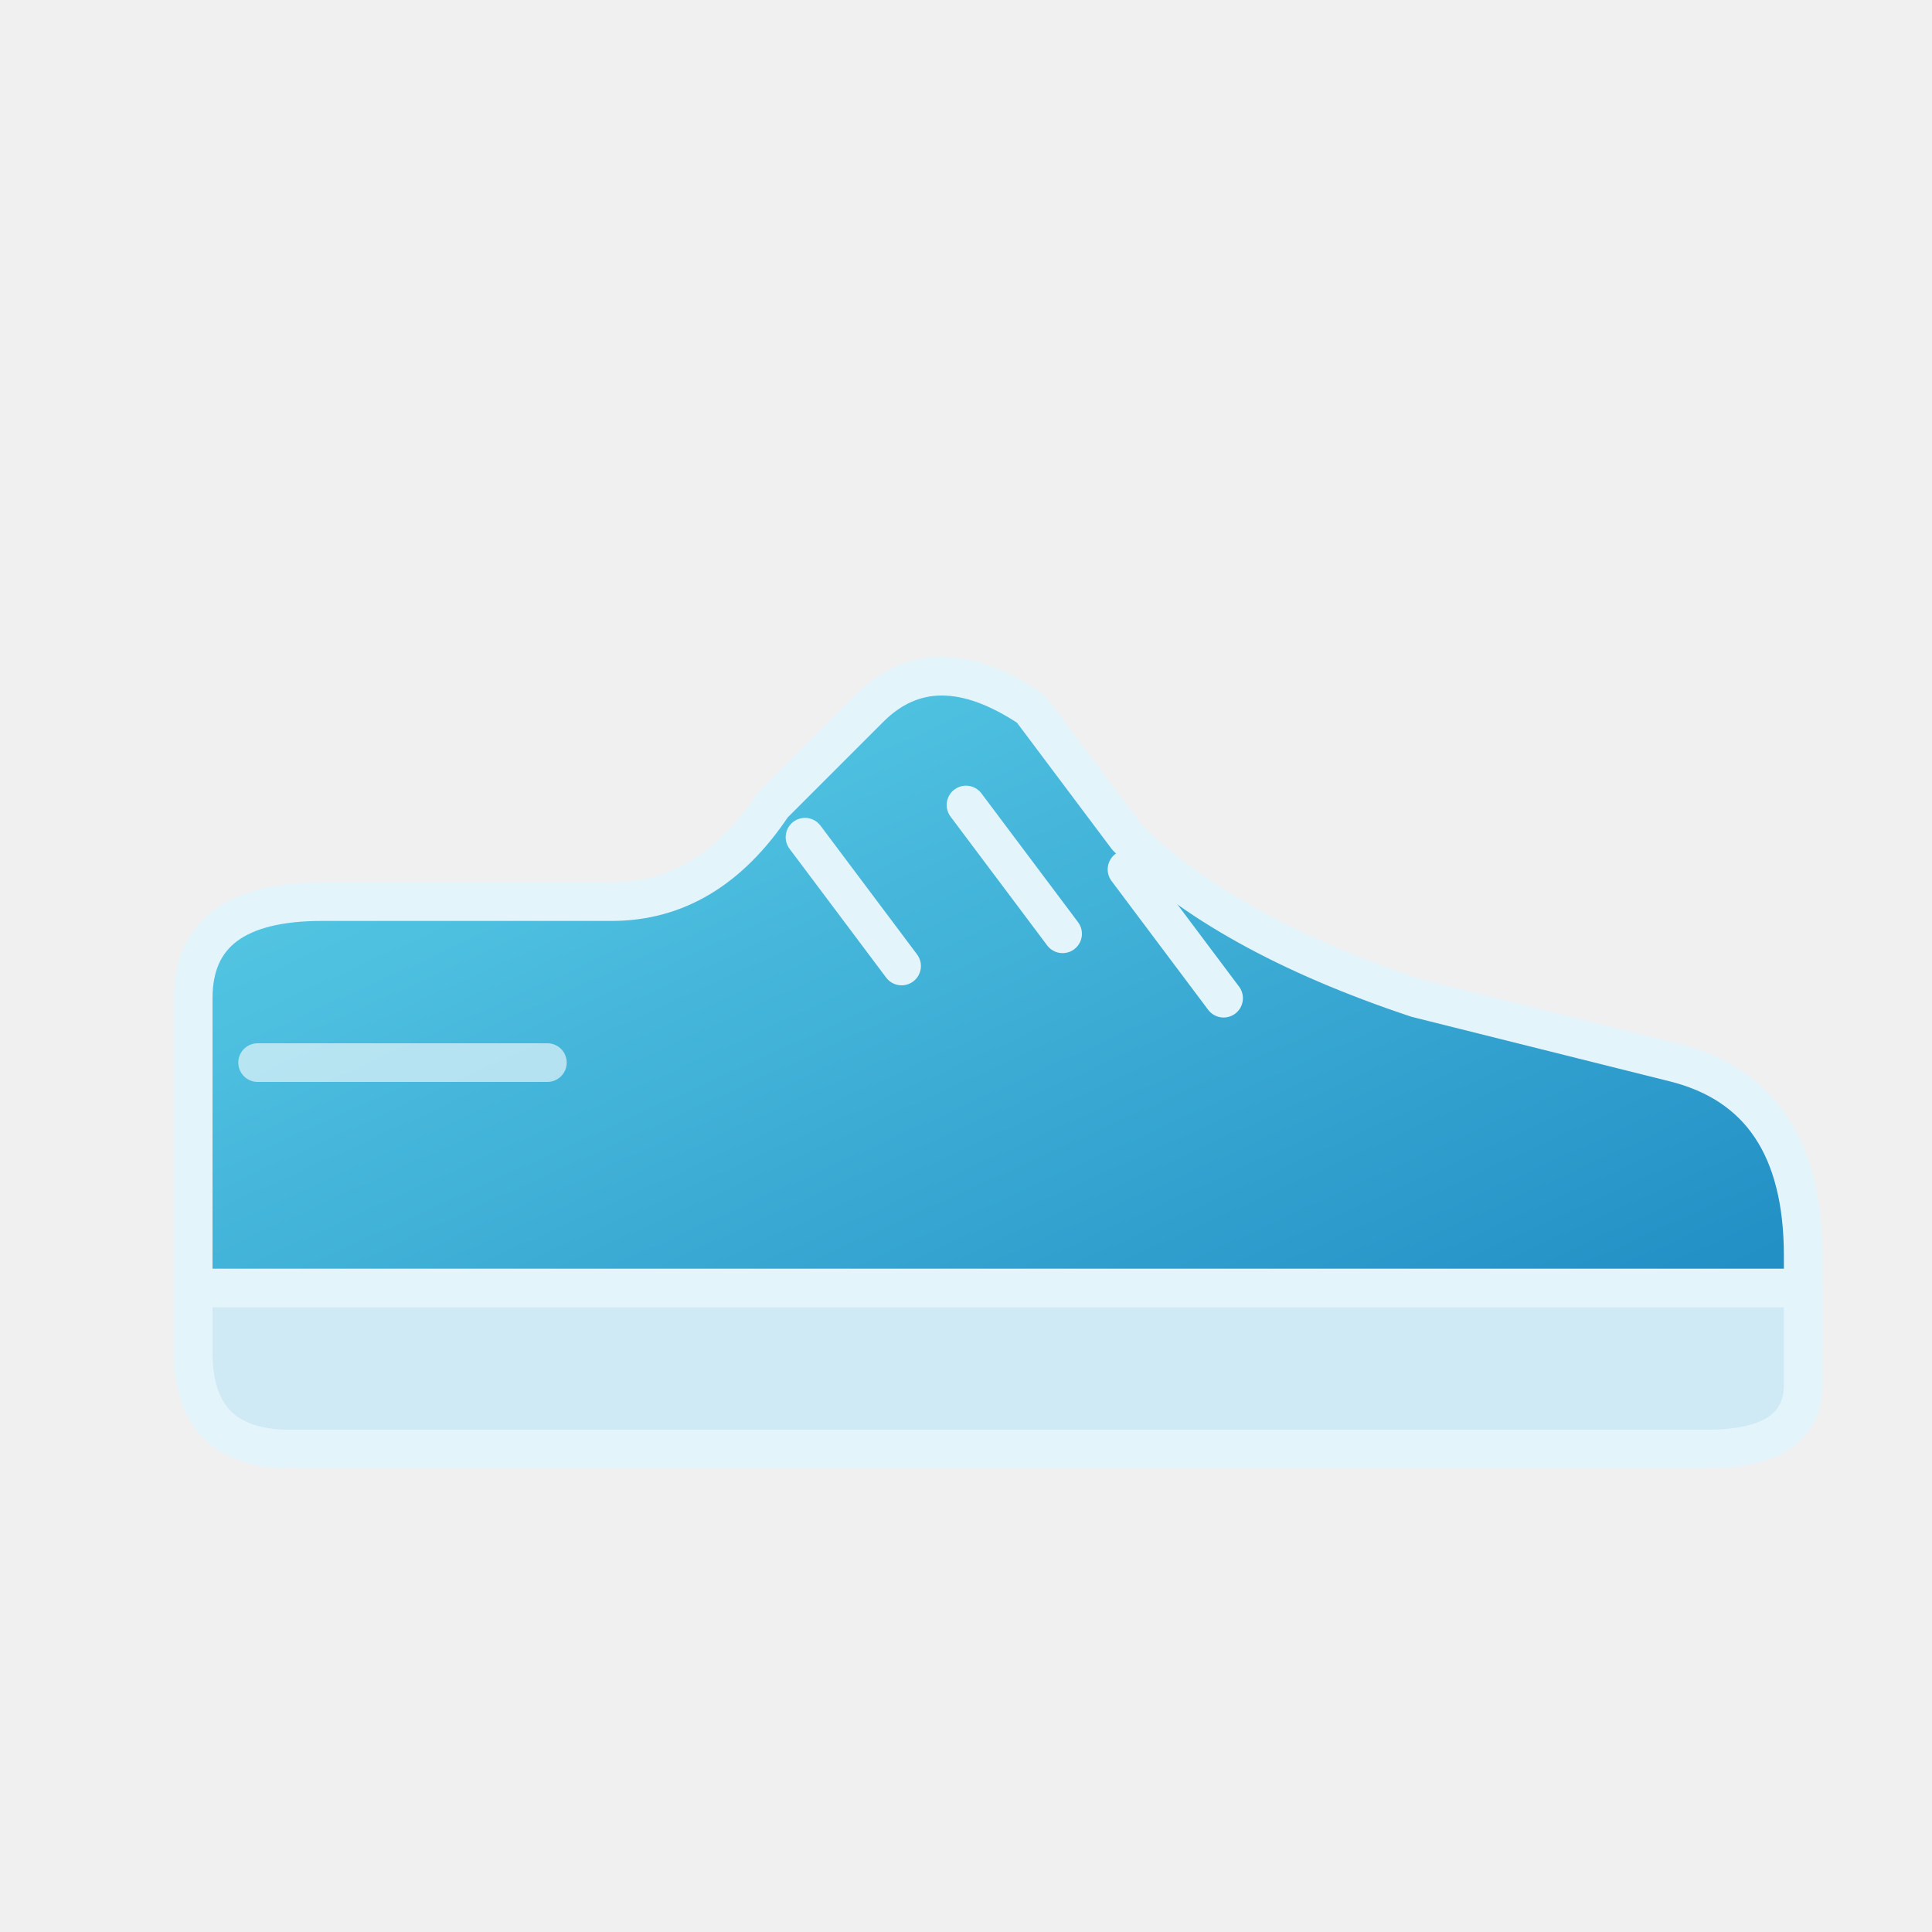
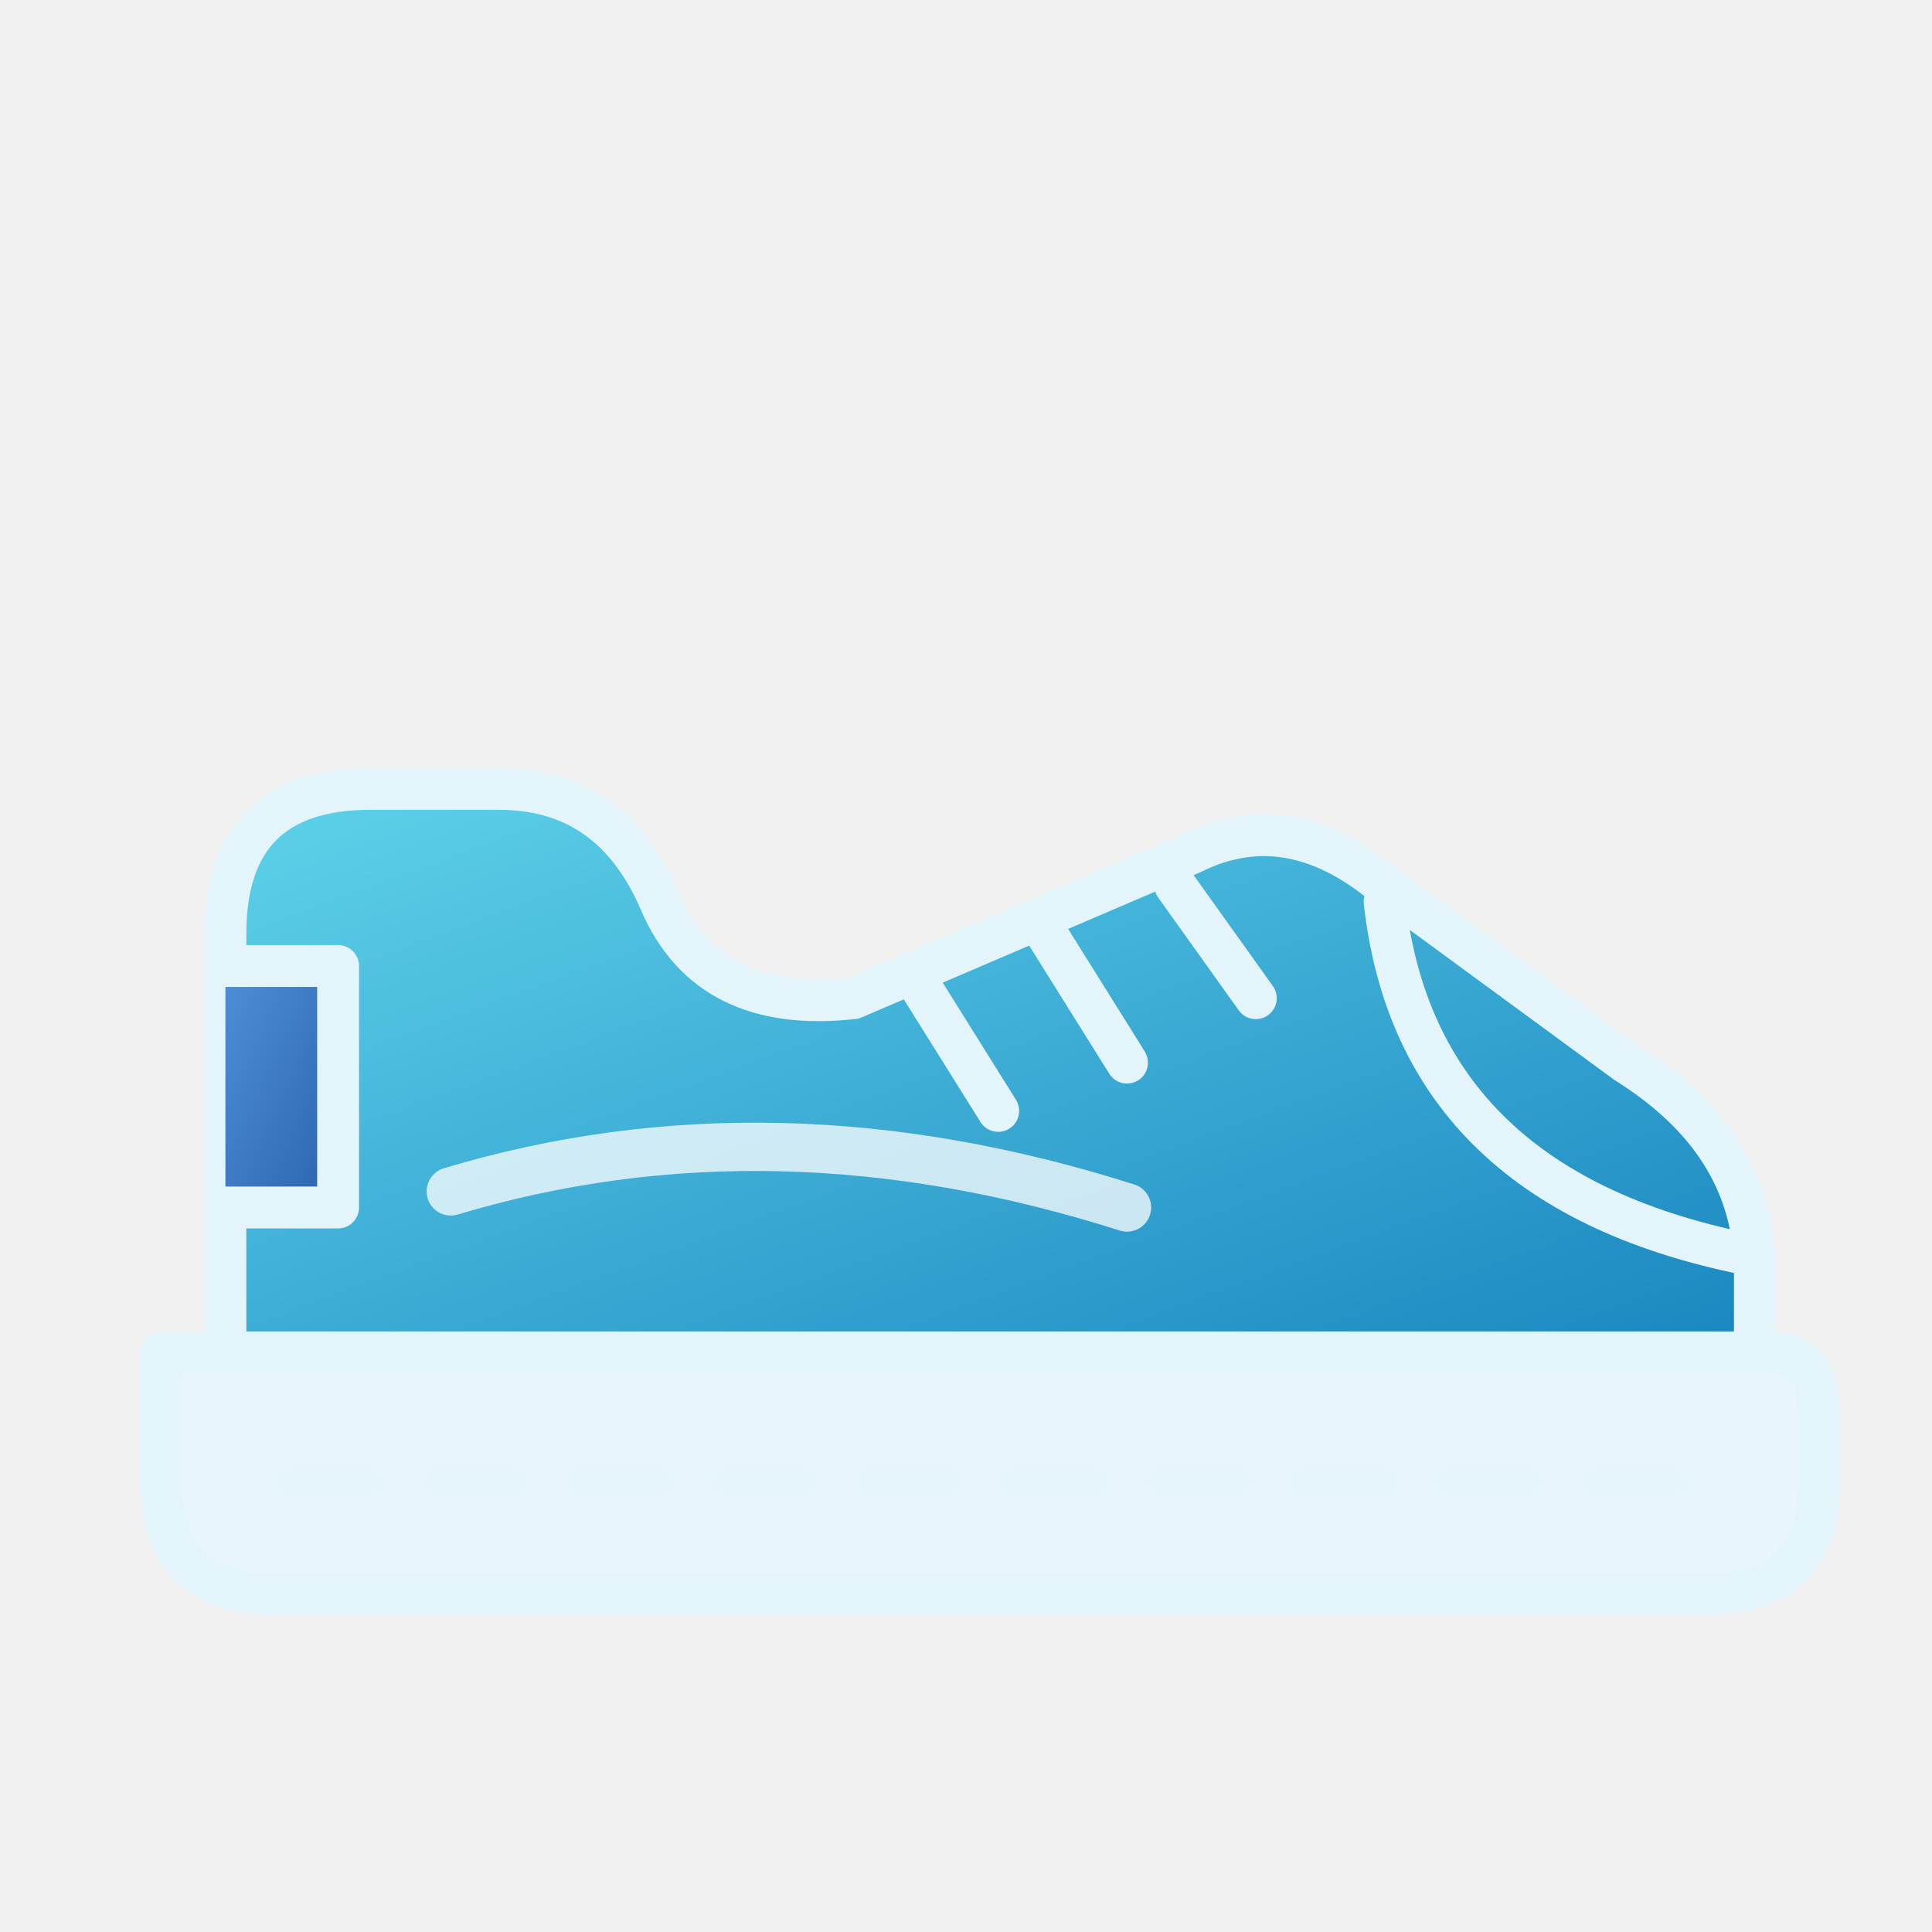
<svg xmlns="http://www.w3.org/2000/svg" viewBox="0 0 120 120">
  <defs>
    <linearGradient id="g" x1="0" y1="0" x2="1" y2="1">
      <stop offset="0" stop-color="#5fd3ea" />
      <stop offset="1" stop-color="#1a86c0" />
    </linearGradient>
    <linearGradient id="n" x1="0" y1="0" x2="1" y2="1">
      <stop offset="0" stop-color="#4f8fd8" />
      <stop offset="1" stop-color="#2a63ad" />
    </linearGradient>
  </defs>
-   <path d="M12 78 L12 62 Q12 56 20 56 L38 56 Q44 56 48 50 L54 44 Q58 40 64 44 L70 52 Q76 58 88 62 L104 66 Q112 68 112 78 L112 84 Q112 88 106 88 L18 88 Q12 88 12 82 Z" fill="url(#g)" stroke="#e3f4fb" stroke-width="2.4" stroke-linejoin="round" stroke-linecap="round" />
-   <path d="M12 80 L112 80 L112 86 Q112 90 106 90 L18 90 Q12 90 12 84 Z" fill="#cfe9f5" stroke="#e3f4fb" stroke-width="2.4" stroke-linejoin="round" stroke-linecap="round" />
-   <path d="M50 52 L56 60 M60 50 L66 58 M70 54 L76 62" stroke="#e3f4fb" stroke-width="2.4" stroke-linecap="round" />
-   <path d="M16 66 L34 66" stroke="#fff" stroke-opacity=".6" stroke-width="2.4" stroke-linecap="round" />
+   <path d="M14 84 V58 Q14 49 23 49 H31 Q38 49 41 56 Q44 63 53 62 L74 53 Q80 50 86 55 L101 66 Q109 71 109 79 V84 Z" fill="url(#g)" stroke="#e3f4fb" stroke-width="2.6" stroke-linejoin="round" stroke-linecap="round" />
+   <path d="M86 56 Q88 74 109 78" fill="none" stroke="#e3f4fb" stroke-width="2.6" stroke-linejoin="round" stroke-linecap="round" />
+   <path d="M14 60 H21 V75 H14" fill="url(#n)" stroke="#e3f4fb" stroke-width="2.6" stroke-linejoin="round" stroke-linecap="round" />
+   <path d="M57 61 L62 69 M65 58 L70 66 M73 55 L78 62" fill="none" stroke="#e3f4fb" stroke-width="2.6" stroke-linejoin="round" stroke-linecap="round" />
+   <path d="M28 74 Q48 68 70 75" fill="none" stroke="#fff" stroke-opacity=".75" stroke-width="3" stroke-linecap="round" />
+   <path d="M10 84 H110 Q113 84 113 88 V92 Q113 99 106 99 H17 Q10 99 10 92 Z" fill="#e8f6fc" stroke="#e3f4fb" stroke-width="2.6" stroke-linejoin="round" stroke-linecap="round" />
+   <path d="M18 92 H104" fill="none" stroke="#e3f4fb" stroke-width="2" stroke-dasharray="5 4" stroke-linecap="round" stroke-opacity=".55" />
</svg>
